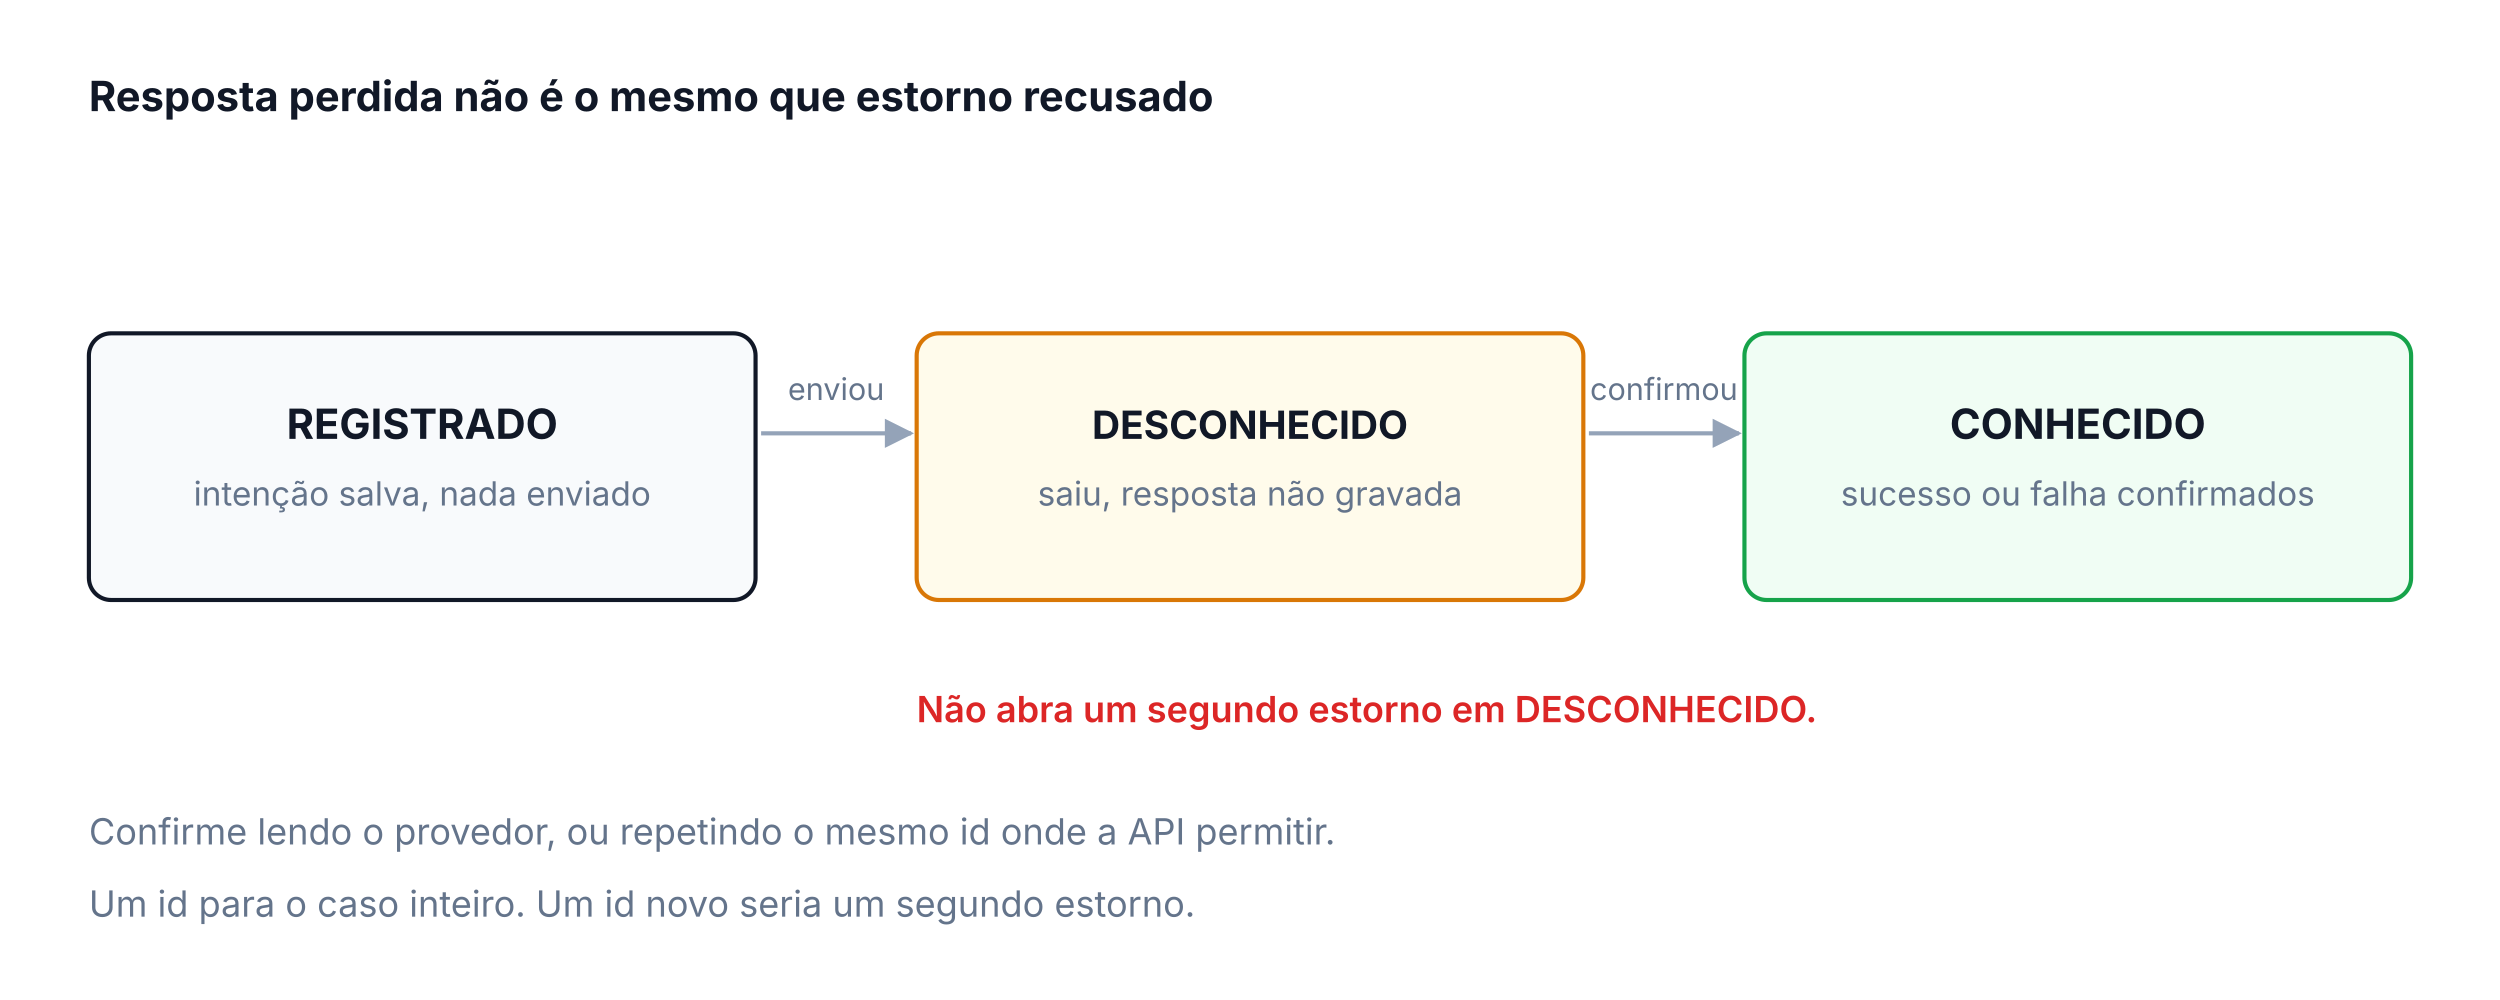
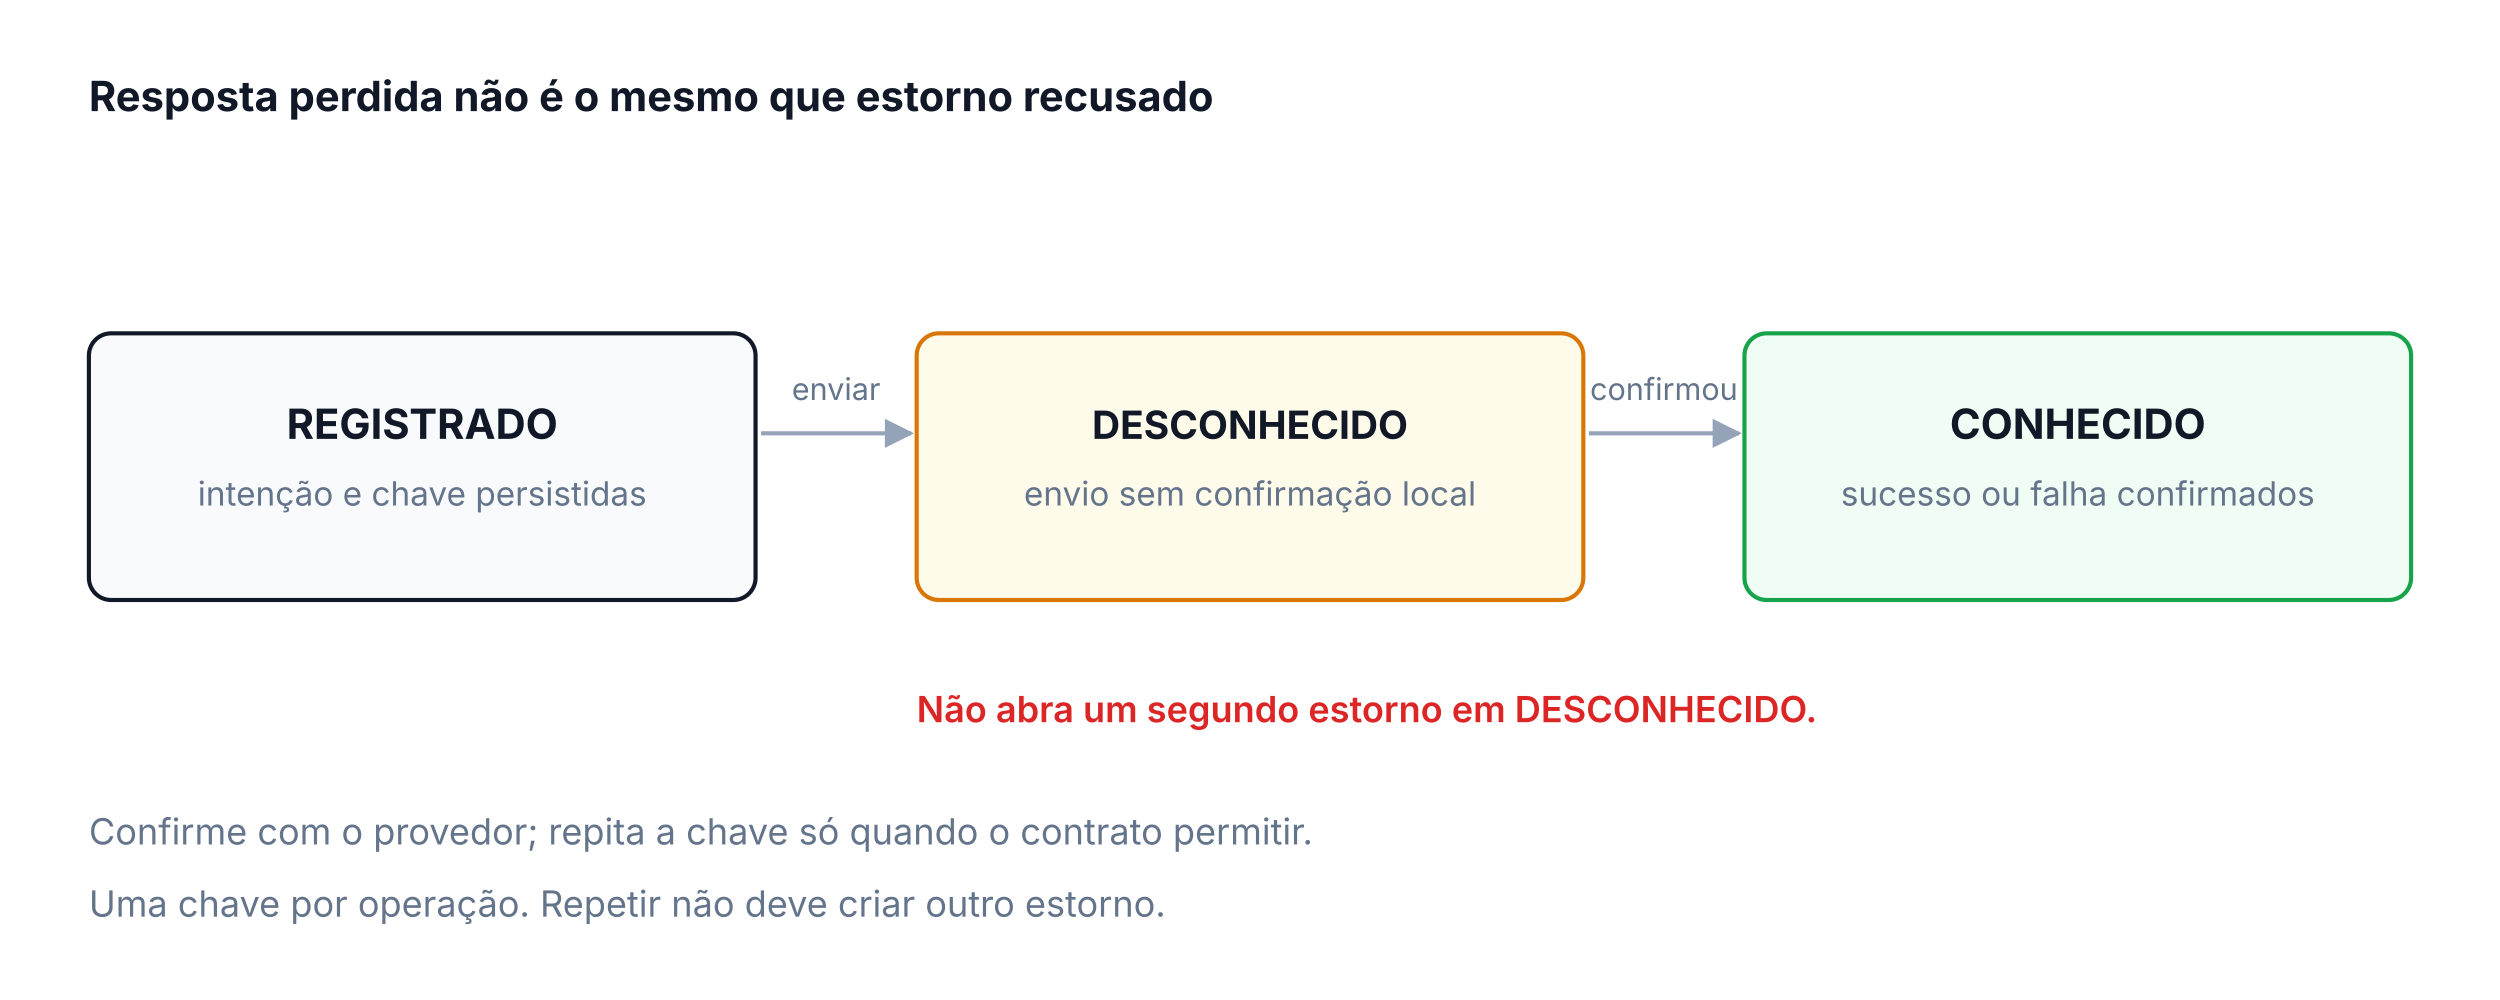
<svg xmlns="http://www.w3.org/2000/svg" viewBox="0 0 900 360" width="900" height="360" role="img" font-family="Inter, -apple-system, 'Segoe UI', Helvetica, Arial, sans-serif">
  <defs>
    <marker id="a" viewBox="0 0 10 10" refX="9" refY="5" markerWidth="7" markerHeight="7" orient="auto-start-reverse">
      <path d="M0,0 L10,5 L0,10 z" fill="#94a3b8" />
    </marker>
  </defs>
  <rect width="900" height="360" fill="#ffffff" />
  <text x="32" y="40" font-size="15" font-weight="700" fill="#111827">Resposta perdida não é o mesmo que estorno recusado</text>
  <rect x="32" y="120" width="240" height="96" rx="8" fill="#f8fafc" stroke="#111827" stroke-width="1.5" />
  <text x="152" y="158" text-anchor="middle" font-size="15" font-weight="700" fill="#111827">REGISTRADO</text>
-   <text x="152" y="182" text-anchor="middle" font-size="12" fill="#64748b">intenção salva, nada enviado</text>
+   <text x="152" y="182" text-anchor="middle" font-size="12" fill="#64748b">intenção e chave persistidas</text>
  <rect x="330" y="120" width="240" height="96" rx="8" fill="#fffbeb" stroke="#d97706" stroke-width="1.5" />
  <text x="450" y="158" text-anchor="middle" font-size="14" font-weight="700" fill="#111827">DESCONHECIDO</text>
-   <text x="450" y="182" text-anchor="middle" font-size="12" fill="#64748b">saiu, resposta não gravada</text>
+   <text x="450" y="182" text-anchor="middle" font-size="12" fill="#64748b">envio sem confirmação local</text>
  <rect x="628" y="120" width="240" height="96" rx="8" fill="#f0fdf4" stroke="#16a34a" stroke-width="1.5" />
  <text x="748" y="158" text-anchor="middle" font-size="15" font-weight="700" fill="#111827">CONHECIDO</text>
  <text x="748" y="182" text-anchor="middle" font-size="12" fill="#64748b">sucesso ou falha confirmados</text>
  <line x1="274" y1="156" x2="328" y2="156" stroke="#94a3b8" stroke-width="1.5" marker-end="url(#a)" />
-   <text x="301" y="144" text-anchor="middle" font-size="11" fill="#64748b">enviou</text>
+   <text x="301" y="144" text-anchor="middle" font-size="11" fill="#64748b">enviar</text>
  <line x1="572" y1="156" x2="626" y2="156" stroke="#94a3b8" stroke-width="1.5" marker-end="url(#a)" />
  <text x="599" y="144" text-anchor="middle" font-size="11" fill="#64748b">confirmou</text>
  <text x="330" y="260" font-size="13" font-weight="600" fill="#dc2626">Não abra um segundo estorno em DESCONHECIDO.</text>
-   <text x="32" y="304" font-size="13" fill="#64748b">Confirme lendo o provedor, ou repetindo o mesmo id onde a API permitir.</text>
-   <text x="32" y="330" font-size="13" fill="#64748b">Um id para o caso inteiro. Um id novo seria um segundo estorno.</text>
+   <text x="32" y="304" font-size="13" fill="#64748b">Confirme com o provedor; repita a chave só quando o contrato permitir.</text>
+   <text x="32" y="330" font-size="13" fill="#64748b">Uma chave por operação. Repetir não deve criar outro estorno.</text>
</svg>
